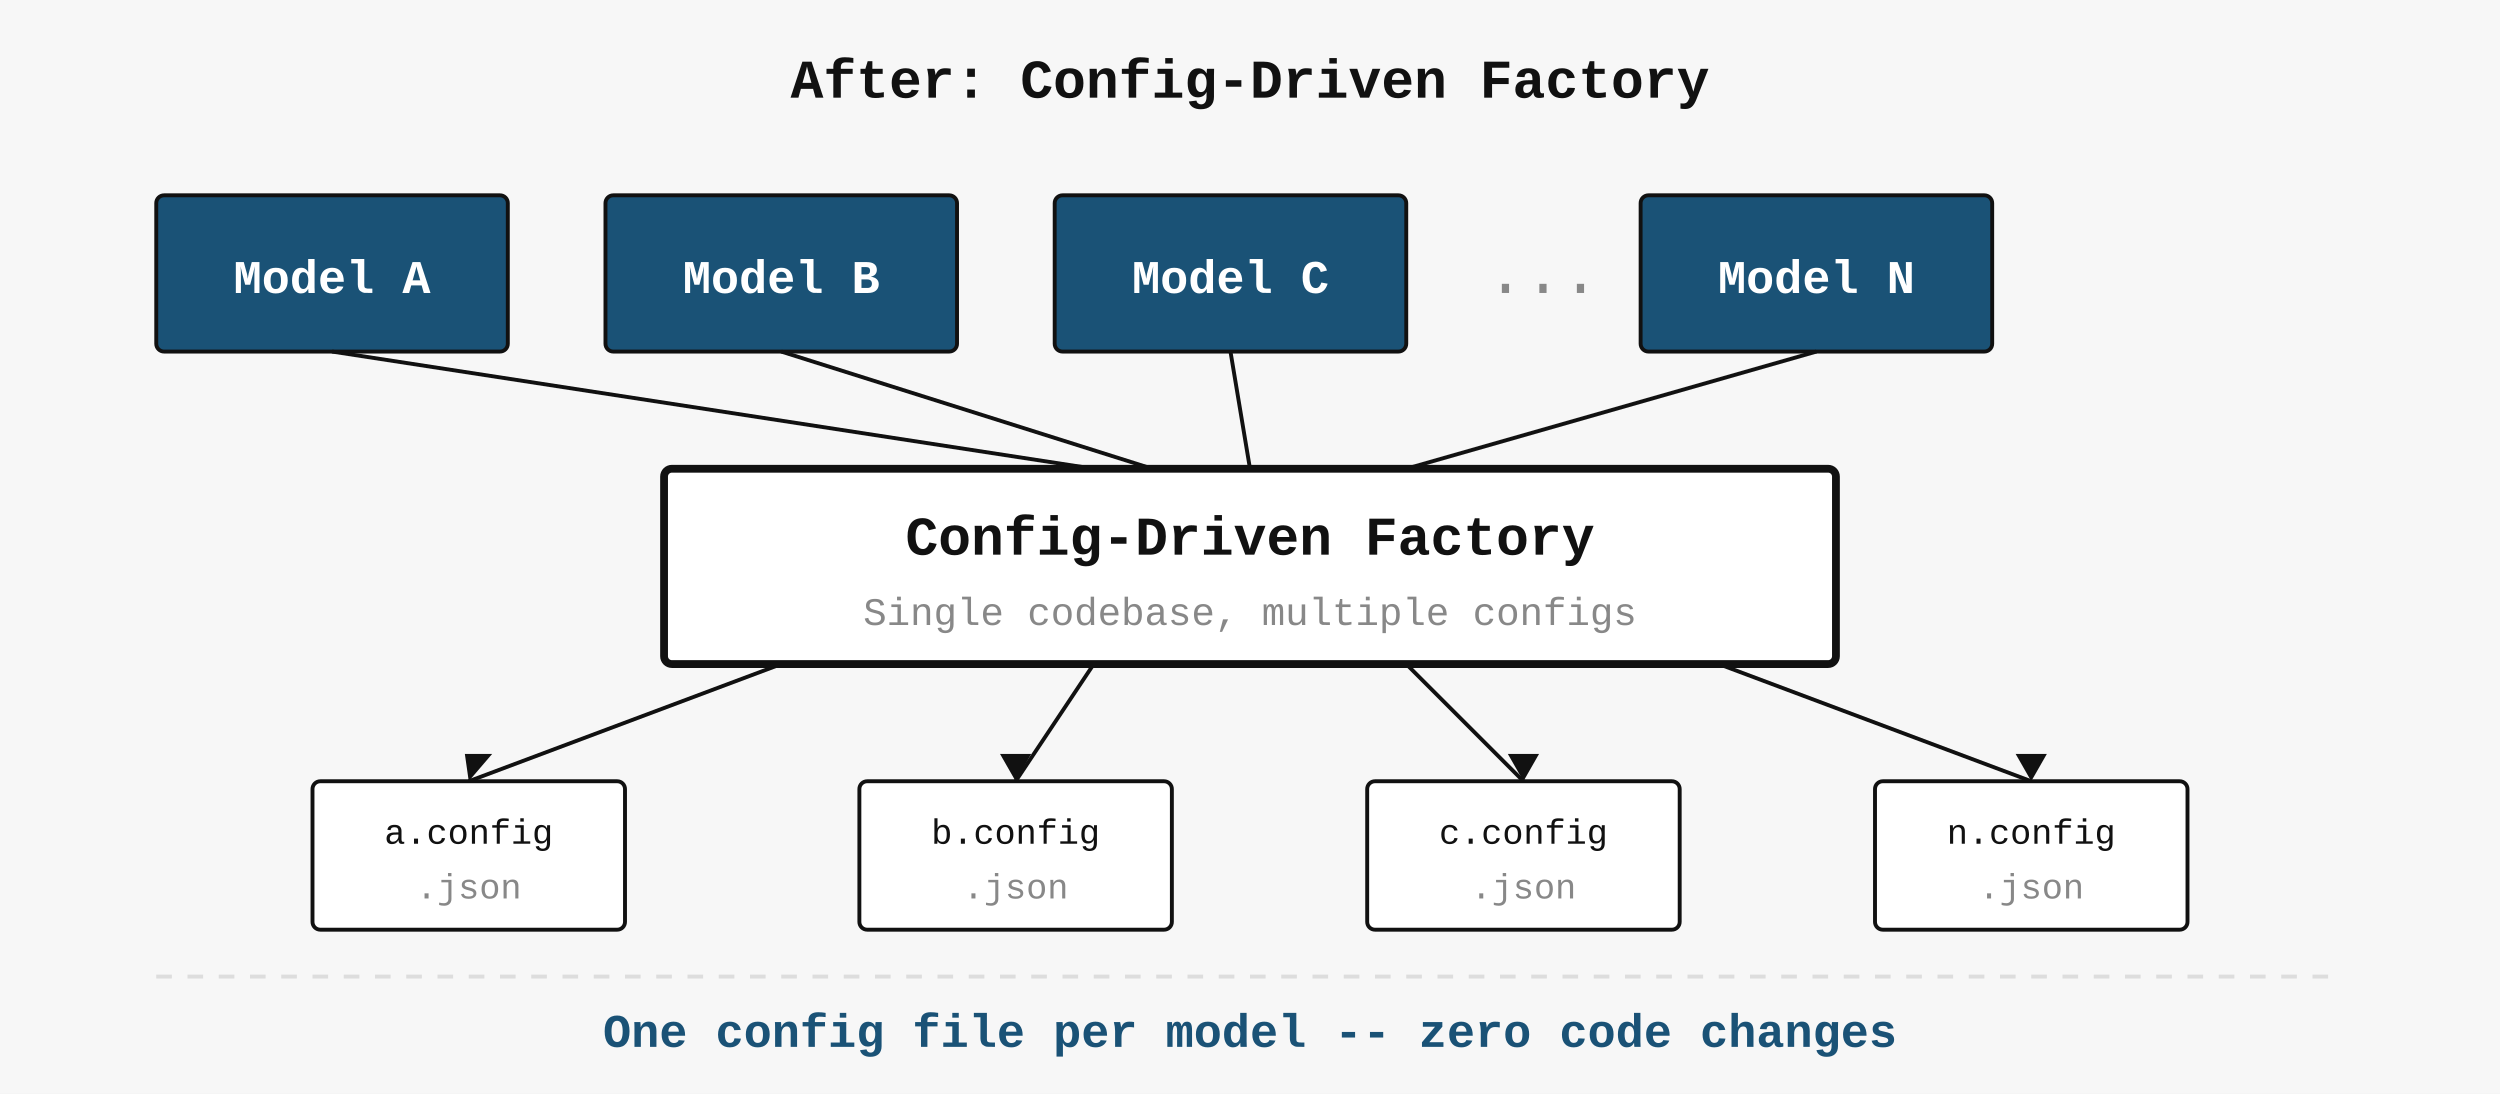
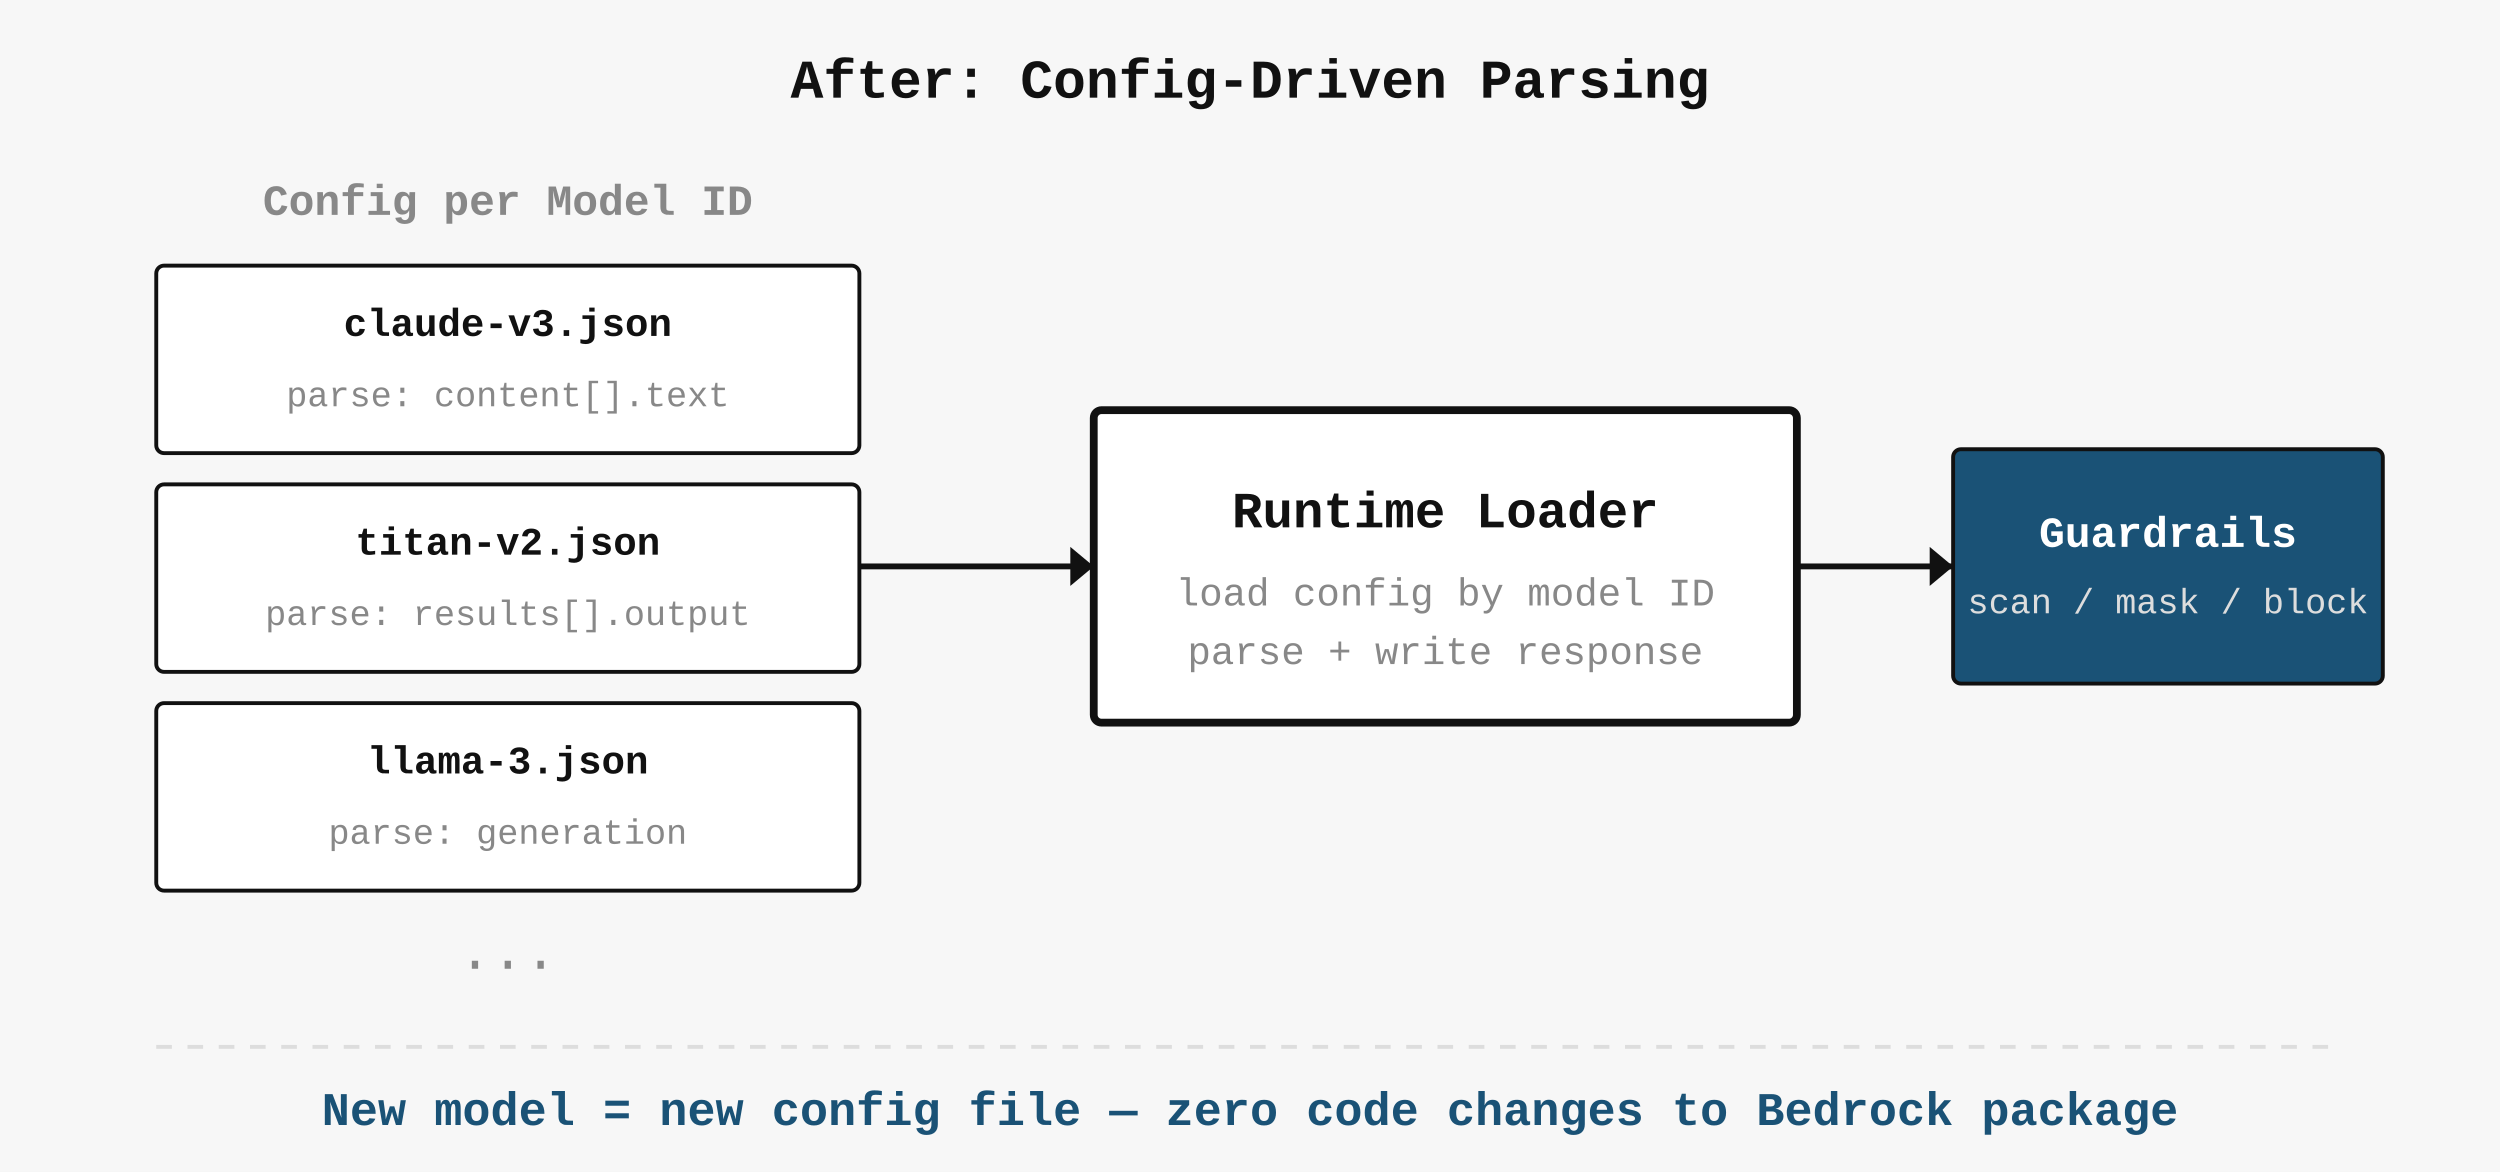
- <svg xmlns="http://www.w3.org/2000/svg" viewBox="0 0 640 280" width="640" height="280">
-   <rect width="640" height="280" fill="#f7f7f7" />
-   <text x="320" y="25" text-anchor="middle" font-family="'SF Mono', Monaco, 'Cascadia Code', 'Roboto Mono', Consolas, 'Courier New', monospace" font-size="14" font-weight="600" fill="#111">After: Config-Driven Factory</text>
-   <rect x="40" y="50" width="90" height="40" rx="2" fill="#1a5276" stroke="#111" stroke-width="1" />
-   <text x="85" y="75" text-anchor="middle" font-family="'SF Mono', Monaco, 'Cascadia Code', 'Roboto Mono', Consolas, 'Courier New', monospace" font-size="12" font-weight="600" fill="#fff">Model A</text>
-   <rect x="155" y="50" width="90" height="40" rx="2" fill="#1a5276" stroke="#111" stroke-width="1" />
-   <text x="200" y="75" text-anchor="middle" font-family="'SF Mono', Monaco, 'Cascadia Code', 'Roboto Mono', Consolas, 'Courier New', monospace" font-size="12" font-weight="600" fill="#fff">Model B</text>
-   <rect x="270" y="50" width="90" height="40" rx="2" fill="#1a5276" stroke="#111" stroke-width="1" />
-   <text x="315" y="75" text-anchor="middle" font-family="'SF Mono', Monaco, 'Cascadia Code', 'Roboto Mono', Consolas, 'Courier New', monospace" font-size="12" font-weight="600" fill="#fff">Model C</text>
-   <text x="395" y="75" text-anchor="middle" font-family="'SF Mono', Monaco, 'Cascadia Code', 'Roboto Mono', Consolas, 'Courier New', monospace" font-size="16" fill="#888">...</text>
-   <rect x="420" y="50" width="90" height="40" rx="2" fill="#1a5276" stroke="#111" stroke-width="1" />
-   <text x="465" y="75" text-anchor="middle" font-family="'SF Mono', Monaco, 'Cascadia Code', 'Roboto Mono', Consolas, 'Courier New', monospace" font-size="12" font-weight="600" fill="#fff">Model N</text>
-   <line x1="85" y1="90" x2="280" y2="120" stroke="#111" stroke-width="1" />
-   <line x1="200" y1="90" x2="295" y2="120" stroke="#111" stroke-width="1" />
-   <line x1="315" y1="90" x2="320" y2="120" stroke="#111" stroke-width="1" />
-   <line x1="465" y1="90" x2="360" y2="120" stroke="#111" stroke-width="1" />
-   <rect x="170" y="120" width="300" height="50" rx="2" fill="#fff" stroke="#111" stroke-width="2" />
-   <text x="320" y="142" text-anchor="middle" font-family="'SF Mono', Monaco, 'Cascadia Code', 'Roboto Mono', Consolas, 'Courier New', monospace" font-size="14" font-weight="600" fill="#111">Config-Driven Factory</text>
-   <text x="320" y="160" text-anchor="middle" font-family="'SF Mono', Monaco, 'Cascadia Code', 'Roboto Mono', Consolas, 'Courier New', monospace" font-size="10" fill="#888">Single codebase, multiple configs</text>
-   <line x1="200" y1="170" x2="120" y2="200" stroke="#111" stroke-width="1" />
-   <polygon points="120,200 126,193 119,193" fill="#111" />
-   <line x1="280" y1="170" x2="260" y2="200" stroke="#111" stroke-width="1" />
-   <polygon points="260,200 264,193 256,193" fill="#111" />
-   <line x1="360" y1="170" x2="390" y2="200" stroke="#111" stroke-width="1" />
-   <polygon points="390,200 394,193 386,193" fill="#111" />
-   <line x1="440" y1="170" x2="520" y2="200" stroke="#111" stroke-width="1" />
-   <polygon points="520,200 524,193 516,193" fill="#111" />
-   <rect x="80" y="200" width="80" height="38" rx="2" fill="#fff" stroke="#111" stroke-width="1" />
-   <text x="120" y="216" text-anchor="middle" font-family="'SF Mono', Monaco, 'Cascadia Code', 'Roboto Mono', Consolas, 'Courier New', monospace" font-size="9" fill="#111">a.config</text>
-   <text x="120" y="230" text-anchor="middle" font-family="'SF Mono', Monaco, 'Cascadia Code', 'Roboto Mono', Consolas, 'Courier New', monospace" font-size="9" fill="#888">.json</text>
-   <rect x="220" y="200" width="80" height="38" rx="2" fill="#fff" stroke="#111" stroke-width="1" />
-   <text x="260" y="216" text-anchor="middle" font-family="'SF Mono', Monaco, 'Cascadia Code', 'Roboto Mono', Consolas, 'Courier New', monospace" font-size="9" fill="#111">b.config</text>
-   <text x="260" y="230" text-anchor="middle" font-family="'SF Mono', Monaco, 'Cascadia Code', 'Roboto Mono', Consolas, 'Courier New', monospace" font-size="9" fill="#888">.json</text>
-   <rect x="350" y="200" width="80" height="38" rx="2" fill="#fff" stroke="#111" stroke-width="1" />
-   <text x="390" y="216" text-anchor="middle" font-family="'SF Mono', Monaco, 'Cascadia Code', 'Roboto Mono', Consolas, 'Courier New', monospace" font-size="9" fill="#111">c.config</text>
-   <text x="390" y="230" text-anchor="middle" font-family="'SF Mono', Monaco, 'Cascadia Code', 'Roboto Mono', Consolas, 'Courier New', monospace" font-size="9" fill="#888">.json</text>
-   <rect x="480" y="200" width="80" height="38" rx="2" fill="#fff" stroke="#111" stroke-width="1" />
-   <text x="520" y="216" text-anchor="middle" font-family="'SF Mono', Monaco, 'Cascadia Code', 'Roboto Mono', Consolas, 'Courier New', monospace" font-size="9" fill="#111">n.config</text>
-   <text x="520" y="230" text-anchor="middle" font-family="'SF Mono', Monaco, 'Cascadia Code', 'Roboto Mono', Consolas, 'Courier New', monospace" font-size="9" fill="#888">.json</text>
-   <line x1="40" y1="250" x2="600" y2="250" stroke="#ddd" stroke-width="1" stroke-dasharray="4,4" />
-   <text x="320" y="268" text-anchor="middle" font-family="'SF Mono', Monaco, 'Cascadia Code', 'Roboto Mono', Consolas, 'Courier New', monospace" font-size="12" fill="#1a5276" font-weight="600">One config file per model -- zero code changes</text>
+ <svg xmlns="http://www.w3.org/2000/svg" viewBox="0 0 640 300" width="640" height="300">
+   <rect width="640" height="300" fill="#f7f7f7" />
+   <text x="320" y="25" text-anchor="middle" font-family="'SF Mono', Monaco, 'Cascadia Code', 'Roboto Mono', Consolas, 'Courier New', monospace" font-size="14" font-weight="600" fill="#111">After: Config-Driven Parsing</text>
+   <text x="130" y="55" text-anchor="middle" font-family="'SF Mono', Monaco, 'Cascadia Code', 'Roboto Mono', Consolas, 'Courier New', monospace" font-size="11" font-weight="600" fill="#888">Config per Model ID</text>
+   <rect x="40" y="68" width="180" height="48" rx="2" fill="#fff" stroke="#111" stroke-width="1" />
+   <text x="130" y="86" text-anchor="middle" font-family="'SF Mono', Monaco, 'Cascadia Code', 'Roboto Mono', Consolas, 'Courier New', monospace" font-size="10" font-weight="600" fill="#111">claude-v3.json</text>
+   <text x="130" y="104" text-anchor="middle" font-family="'SF Mono', Monaco, 'Cascadia Code', 'Roboto Mono', Consolas, 'Courier New', monospace" font-size="9" fill="#888">parse: content[].text</text>
+   <rect x="40" y="124" width="180" height="48" rx="2" fill="#fff" stroke="#111" stroke-width="1" />
+   <text x="130" y="142" text-anchor="middle" font-family="'SF Mono', Monaco, 'Cascadia Code', 'Roboto Mono', Consolas, 'Courier New', monospace" font-size="10" font-weight="600" fill="#111">titan-v2.json</text>
+   <text x="130" y="160" text-anchor="middle" font-family="'SF Mono', Monaco, 'Cascadia Code', 'Roboto Mono', Consolas, 'Courier New', monospace" font-size="9" fill="#888">parse: results[].output</text>
+   <rect x="40" y="180" width="180" height="48" rx="2" fill="#fff" stroke="#111" stroke-width="1" />
+   <text x="130" y="198" text-anchor="middle" font-family="'SF Mono', Monaco, 'Cascadia Code', 'Roboto Mono', Consolas, 'Courier New', monospace" font-size="10" font-weight="600" fill="#111">llama-3.json</text>
+   <text x="130" y="216" text-anchor="middle" font-family="'SF Mono', Monaco, 'Cascadia Code', 'Roboto Mono', Consolas, 'Courier New', monospace" font-size="9" fill="#888">parse: generation</text>
+   <text x="130" y="248" text-anchor="middle" font-family="'SF Mono', Monaco, 'Cascadia Code', 'Roboto Mono', Consolas, 'Courier New', monospace" font-size="14" fill="#888">...</text>
+   <line x1="220" y1="145" x2="280" y2="145" stroke="#111" stroke-width="1.5" />
+   <polygon points="280,145 274,140 274,150" fill="#111" />
+   <rect x="280" y="105" width="180" height="80" rx="2" fill="#fff" stroke="#111" stroke-width="2" />
+   <text x="370" y="135" text-anchor="middle" font-family="'SF Mono', Monaco, 'Cascadia Code', 'Roboto Mono', Consolas, 'Courier New', monospace" font-size="13" font-weight="600" fill="#111">Runtime Loader</text>
+   <text x="370" y="155" text-anchor="middle" font-family="'SF Mono', Monaco, 'Cascadia Code', 'Roboto Mono', Consolas, 'Courier New', monospace" font-size="10" fill="#888">load config by model ID</text>
+   <text x="370" y="170" text-anchor="middle" font-family="'SF Mono', Monaco, 'Cascadia Code', 'Roboto Mono', Consolas, 'Courier New', monospace" font-size="10" fill="#888">parse + write response</text>
+   <line x1="460" y1="145" x2="500" y2="145" stroke="#111" stroke-width="1.5" />
+   <polygon points="500,145 494,140 494,150" fill="#111" />
+   <rect x="500" y="115" width="110" height="60" rx="2" fill="#1a5276" stroke="#111" stroke-width="1" />
+   <text x="555" y="140" text-anchor="middle" font-family="'SF Mono', Monaco, 'Cascadia Code', 'Roboto Mono', Consolas, 'Courier New', monospace" font-size="11" font-weight="600" fill="#fff">Guardrails</text>
+   <text x="555" y="157" text-anchor="middle" font-family="'SF Mono', Monaco, 'Cascadia Code', 'Roboto Mono', Consolas, 'Courier New', monospace" font-size="9" fill="#ddd">scan / mask / block</text>
+   <line x1="40" y1="268" x2="600" y2="268" stroke="#ddd" stroke-width="1" stroke-dasharray="4,4" />
+   <text x="320" y="288" text-anchor="middle" font-family="'SF Mono', Monaco, 'Cascadia Code', 'Roboto Mono', Consolas, 'Courier New', monospace" font-size="12" fill="#1a5276" font-weight="600">New model = new config file — zero code changes to Bedrock package</text>
</svg>
